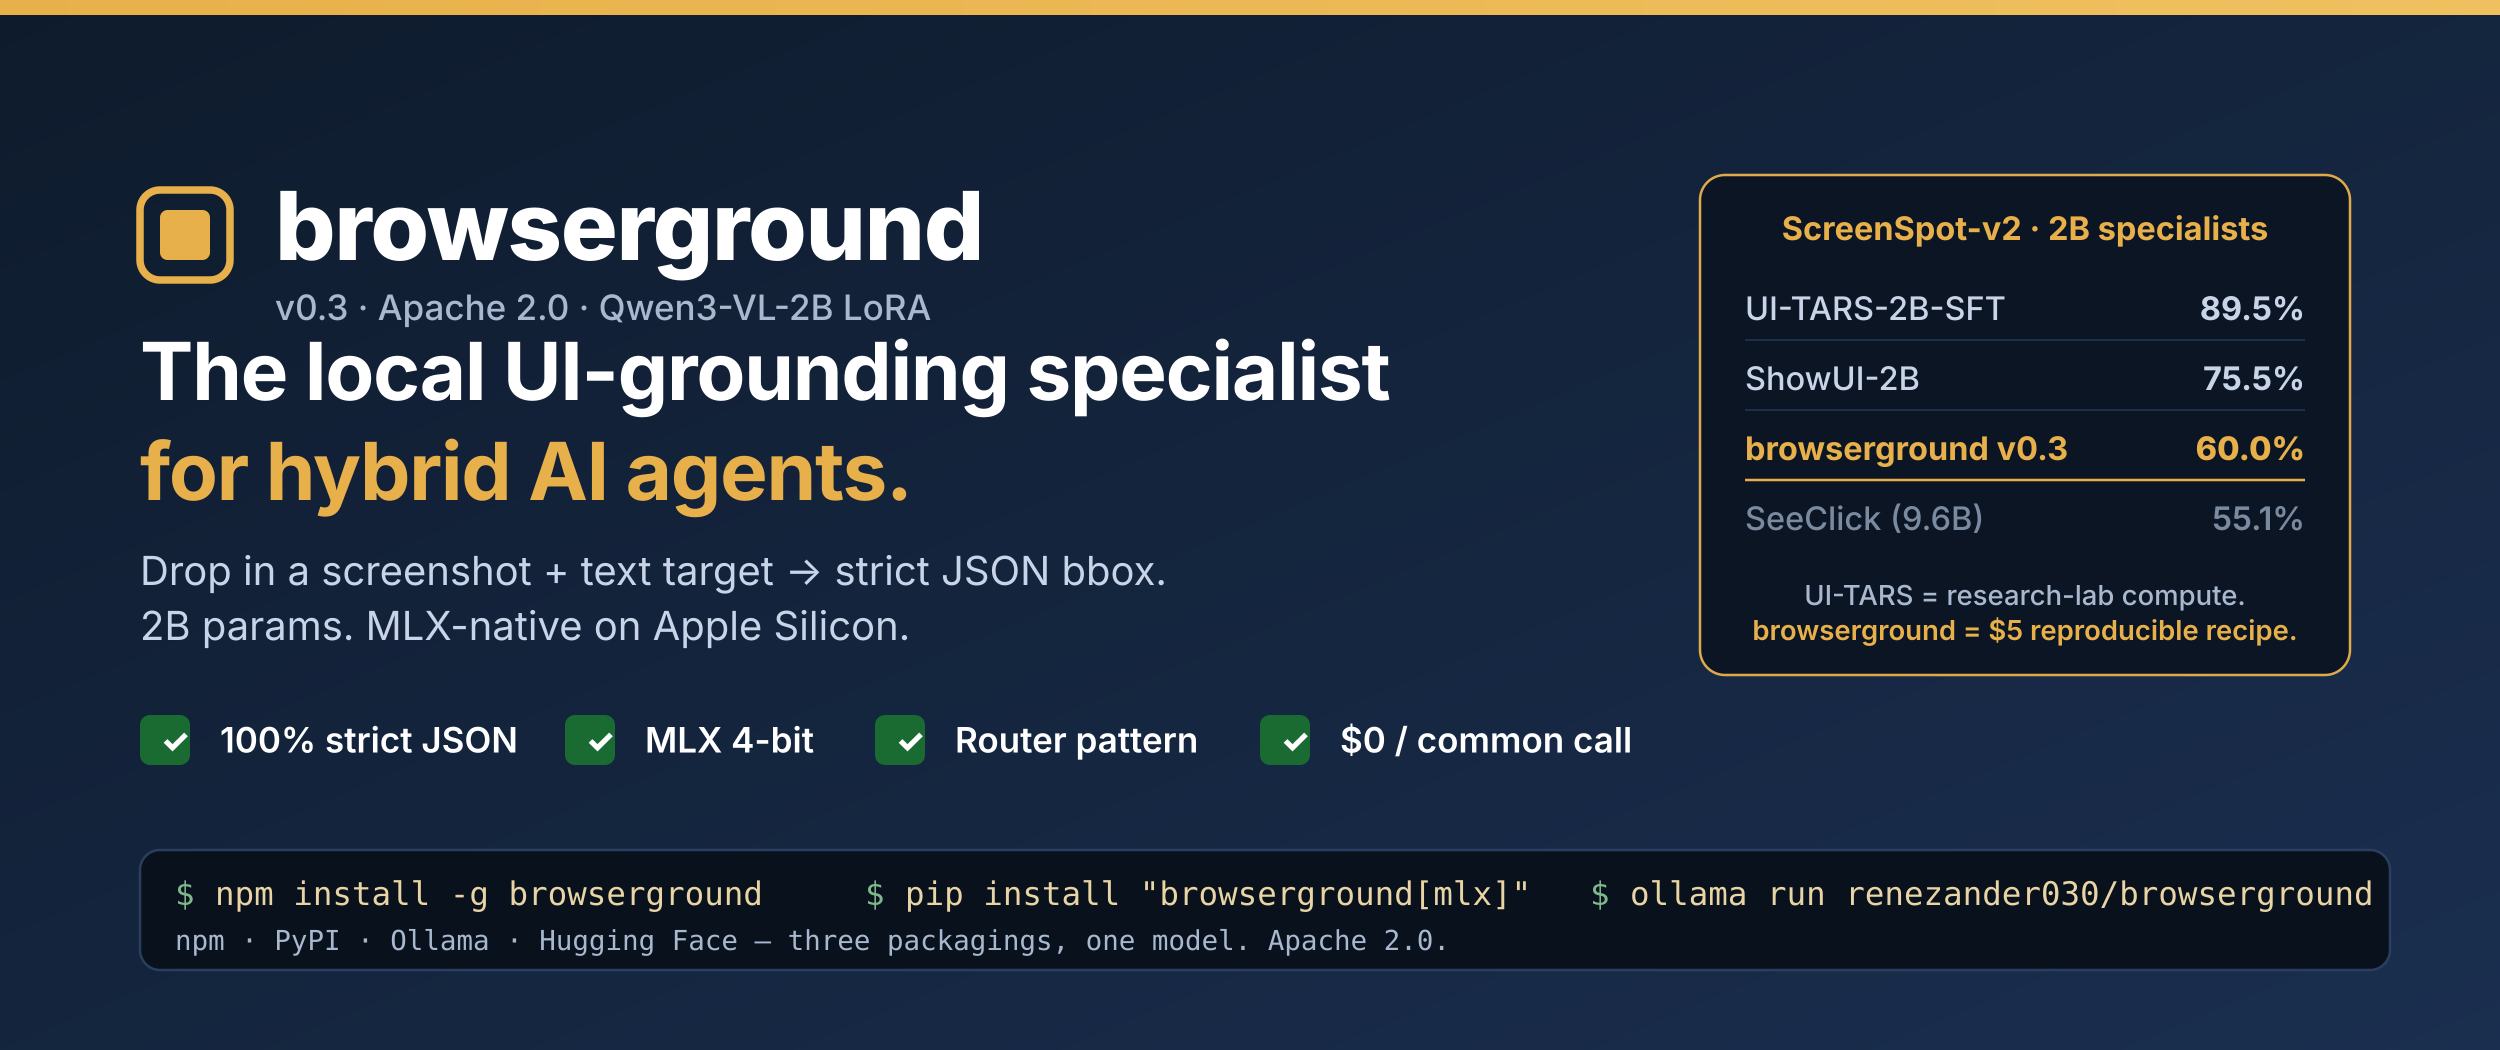
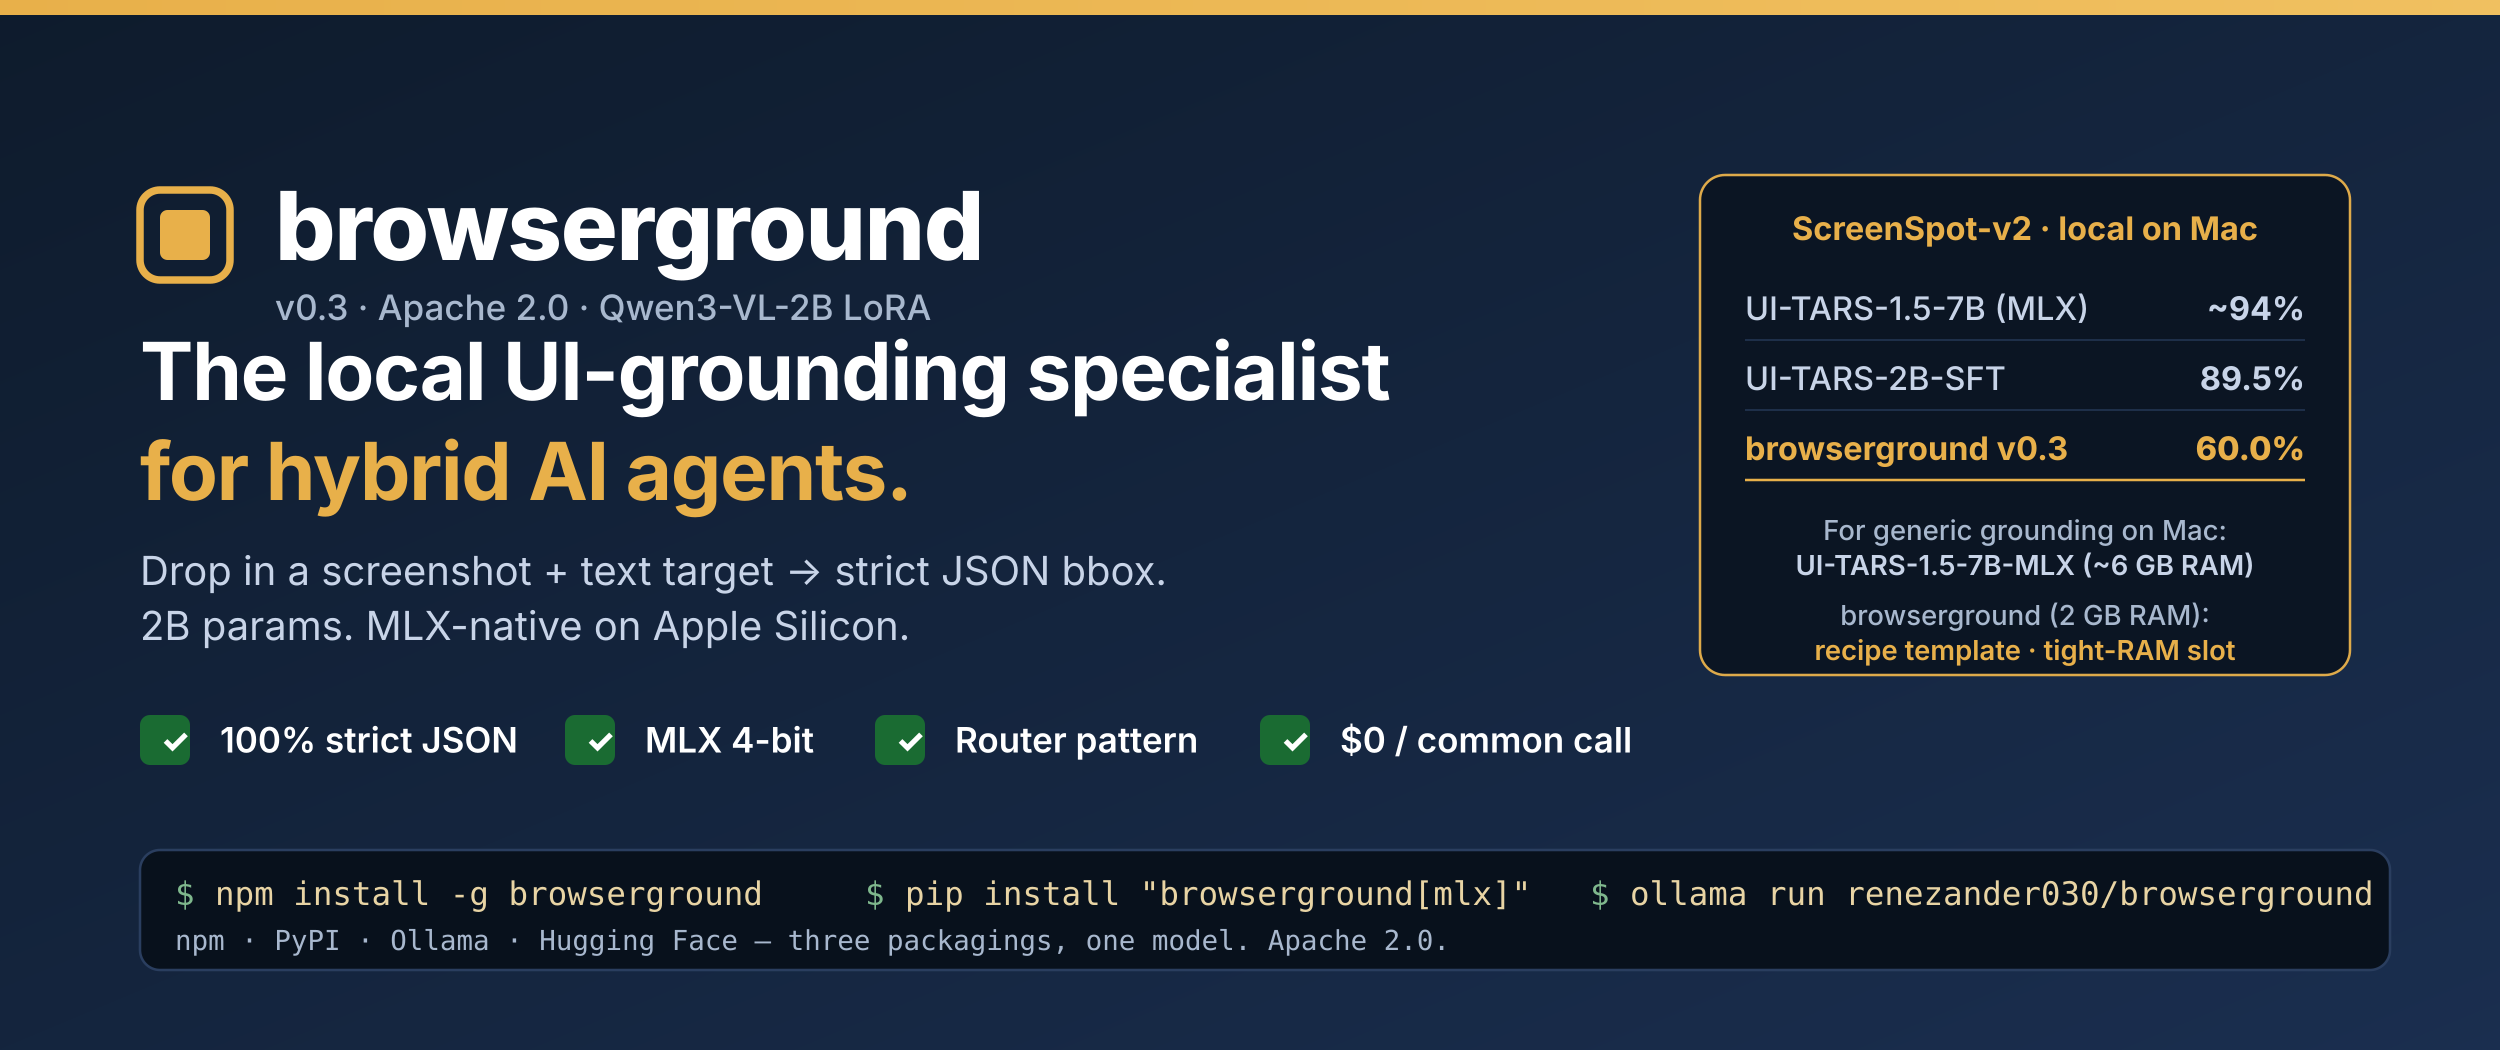
<svg xmlns="http://www.w3.org/2000/svg" viewBox="0 0 1000 420" width="1000" height="420" font-family="system-ui, -apple-system, BlinkMacSystemFont, 'Segoe UI', sans-serif">
  <defs>
    <linearGradient id="bg" x1="0" y1="0" x2="1" y2="1">
      <stop offset="0%" stop-color="#0e1b2c" />
      <stop offset="100%" stop-color="#1a2e4f" />
    </linearGradient>
    <linearGradient id="accent" x1="0" y1="0" x2="1" y2="0">
      <stop offset="0%" stop-color="#e8b04a" />
      <stop offset="100%" stop-color="#f0c060" />
    </linearGradient>
    <filter id="soft" x="-20%" y="-20%" width="140%" height="140%">
      <feGaussianBlur stdDeviation="6" />
    </filter>
  </defs>
  <rect width="1000" height="420" fill="url(#bg)" />
  <rect x="0" y="0" width="1000" height="6" fill="url(#accent)" />
  <g transform="translate(56, 70)">
    <rect x="0" y="6" width="36" height="36" rx="8" fill="none" stroke="#e8b04a" stroke-width="3" />
    <rect x="8" y="14" width="20" height="20" rx="3" fill="#e8b04a" />
    <text x="54" y="34" font-size="38" font-weight="800" fill="#ffffff" letter-spacing="-0.5">browserground</text>
    <text x="54" y="58" font-size="14" font-weight="500" fill="#a8b8ce">v0.3 · Apache 2.0 · Qwen3-VL-2B LoRA</text>
  </g>
  <text x="56" y="160" font-size="32" font-weight="700" fill="#ffffff" letter-spacing="-0.5">The local UI-grounding specialist</text>
  <text x="56" y="200" font-size="32" font-weight="700" fill="#e8b04a" letter-spacing="-0.5">for hybrid AI agents.</text>
  <text x="56" y="234" font-size="16" font-weight="400" fill="#c8d4e8">Drop in a screenshot + text target → strict JSON bbox.</text>
  <text x="56" y="256" font-size="16" font-weight="400" fill="#c8d4e8">2B params. MLX-native on Apple Silicon.</text>
  <g transform="translate(56, 286)">
    <rect x="0" y="0" width="20" height="20" rx="4" fill="#1a6b32" />
    <text x="14" y="15" font-size="13" font-weight="800" fill="#ffffff" text-anchor="middle">✓</text>
    <text x="32" y="15" font-size="14" font-weight="600" fill="#ffffff">100% strict JSON</text>
    <rect x="170" y="0" width="20" height="20" rx="4" fill="#1a6b32" />
    <text x="184" y="15" font-size="13" font-weight="800" fill="#ffffff" text-anchor="middle">✓</text>
    <text x="202" y="15" font-size="14" font-weight="600" fill="#ffffff">MLX 4-bit</text>
    <rect x="294" y="0" width="20" height="20" rx="4" fill="#1a6b32" />
    <text x="308" y="15" font-size="13" font-weight="800" fill="#ffffff" text-anchor="middle">✓</text>
    <text x="326" y="15" font-size="14" font-weight="600" fill="#ffffff">Router pattern</text>
    <rect x="448" y="0" width="20" height="20" rx="4" fill="#1a6b32" />
    <text x="462" y="15" font-size="13" font-weight="800" fill="#ffffff" text-anchor="middle">✓</text>
    <text x="480" y="15" font-size="14" font-weight="600" fill="#ffffff">$0 / common call</text>
  </g>
  <g transform="translate(56, 340)">
    <rect x="0" y="0" width="900" height="48" rx="8" fill="#08111c" stroke="#2a3e5f" stroke-width="1" />
    <text x="14" y="22" font-family="ui-monospace, 'SF Mono', Monaco, monospace" font-size="13" fill="#7fb88d">$</text>
    <text x="30" y="22" font-family="ui-monospace, 'SF Mono', Monaco, monospace" font-size="13" fill="#e8d4a4">npm install -g browserground</text>
    <text x="290" y="22" font-family="ui-monospace, 'SF Mono', Monaco, monospace" font-size="13" fill="#7fb88d">$</text>
    <text x="306" y="22" font-family="ui-monospace, 'SF Mono', Monaco, monospace" font-size="13" fill="#e8d4a4">pip install "browserground[mlx]"</text>
    <text x="580" y="22" font-family="ui-monospace, 'SF Mono', Monaco, monospace" font-size="13" fill="#7fb88d">$</text>
    <text x="596" y="22" font-family="ui-monospace, 'SF Mono', Monaco, monospace" font-size="13" fill="#e8d4a4">ollama run renezander030/browserground</text>
    <text x="14" y="40" font-family="ui-monospace, monospace" font-size="11" fill="#a8b8ce">npm · PyPI · Ollama · Hugging Face — three packagings, one model. Apache 2.0.</text>
  </g>
  <g transform="translate(680, 70)">
    <rect x="0" y="0" width="260" height="200" rx="10" fill="#0a1422" stroke="#e8b04a" stroke-width="1" opacity="0.95" />
-     <text x="130" y="26" font-size="13" font-weight="700" fill="#e8b04a" text-anchor="middle">ScreenSpot-v2 · 2B specialists</text>
-     <text x="18" y="58" font-size="13" font-weight="500" fill="#c8d4e8">UI-TARS-2B-SFT</text>
-     <text x="242" y="58" font-size="13" font-weight="700" fill="#c8d4e8" text-anchor="end">89.5%</text>
+     <text x="130" y="26" font-size="13" font-weight="700" fill="#e8b04a" text-anchor="middle">ScreenSpot-v2 · local on Mac</text>
+     <text x="18" y="58" font-size="13" font-weight="500" fill="#c8d4e8">UI-TARS-1.5-7B (MLX)</text>
+     <text x="242" y="58" font-size="13" font-weight="700" fill="#c8d4e8" text-anchor="end">~94%</text>
    <line x1="18" y1="66" x2="242" y2="66" stroke="#2a3e5f" stroke-width="0.5" />
-     <text x="18" y="86" font-size="13" font-weight="500" fill="#c8d4e8">ShowUI-2B</text>
-     <text x="242" y="86" font-size="13" font-weight="700" fill="#c8d4e8" text-anchor="end">75.5%</text>
+     <text x="18" y="86" font-size="13" font-weight="500" fill="#c8d4e8">UI-TARS-2B-SFT</text>
+     <text x="242" y="86" font-size="13" font-weight="700" fill="#c8d4e8" text-anchor="end">89.5%</text>
    <line x1="18" y1="94" x2="242" y2="94" stroke="#2a3e5f" stroke-width="0.5" />
    <text x="18" y="114" font-size="13" font-weight="700" fill="#e8b04a">browserground v0.3</text>
    <text x="242" y="114" font-size="13" font-weight="800" fill="#e8b04a" text-anchor="end">60.0%</text>
    <line x1="18" y1="122" x2="242" y2="122" stroke="#e8b04a" stroke-width="1" />
-     <text x="18" y="142" font-size="13" font-weight="500" fill="#7a8aa0">SeeClick (9.6B)</text>
-     <text x="242" y="142" font-size="13" font-weight="600" fill="#7a8aa0" text-anchor="end">55.1%</text>
-     <text x="130" y="172" font-size="11" font-weight="500" fill="#a8b8ce" text-anchor="middle">UI-TARS = research-lab compute.</text>
-     <text x="130" y="186" font-size="11" font-weight="600" fill="#e8b04a" text-anchor="middle">browserground = $5 reproducible recipe.</text>
+     <text x="130" y="146" font-size="11" font-weight="500" fill="#a8b8ce" text-anchor="middle">For generic grounding on Mac:</text>
+     <text x="130" y="160" font-size="11" font-weight="600" fill="#c8d4e8" text-anchor="middle">UI-TARS-1.5-7B-MLX (~6 GB RAM)</text>
+     <text x="130" y="180" font-size="11" font-weight="500" fill="#a8b8ce" text-anchor="middle">browserground (2 GB RAM):</text>
+     <text x="130" y="194" font-size="11" font-weight="600" fill="#e8b04a" text-anchor="middle">recipe template · tight-RAM slot</text>
  </g>
</svg>
